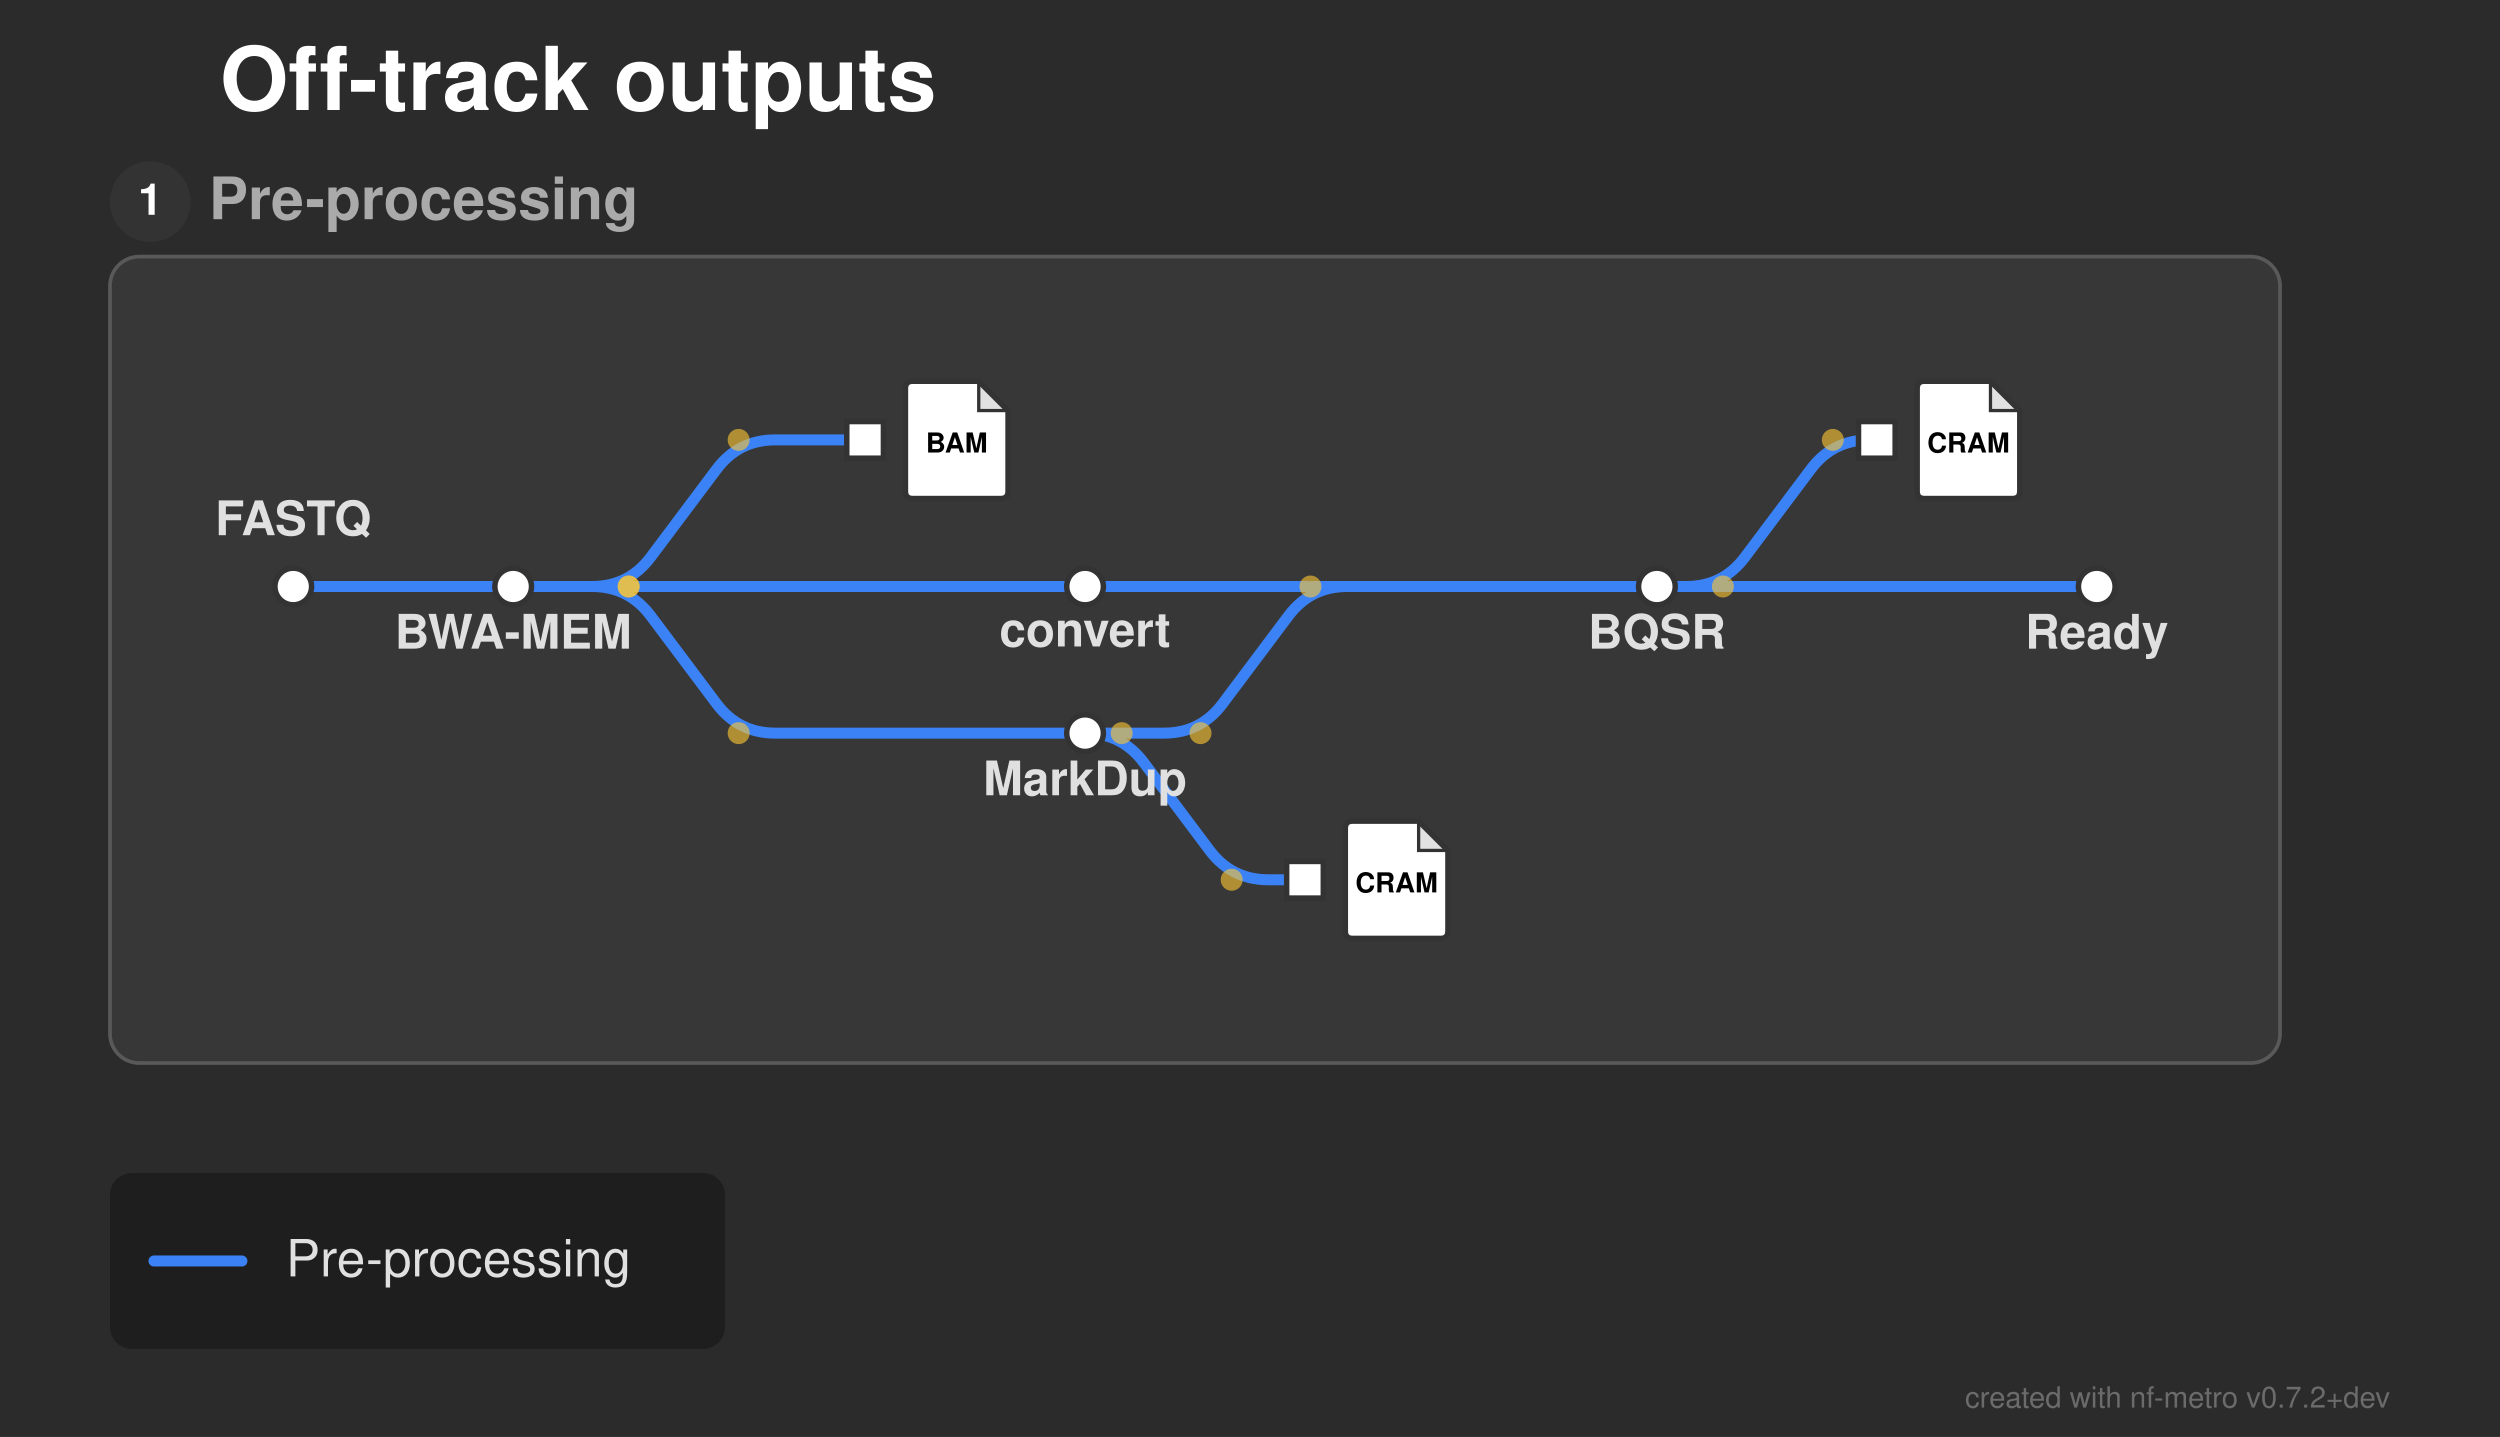
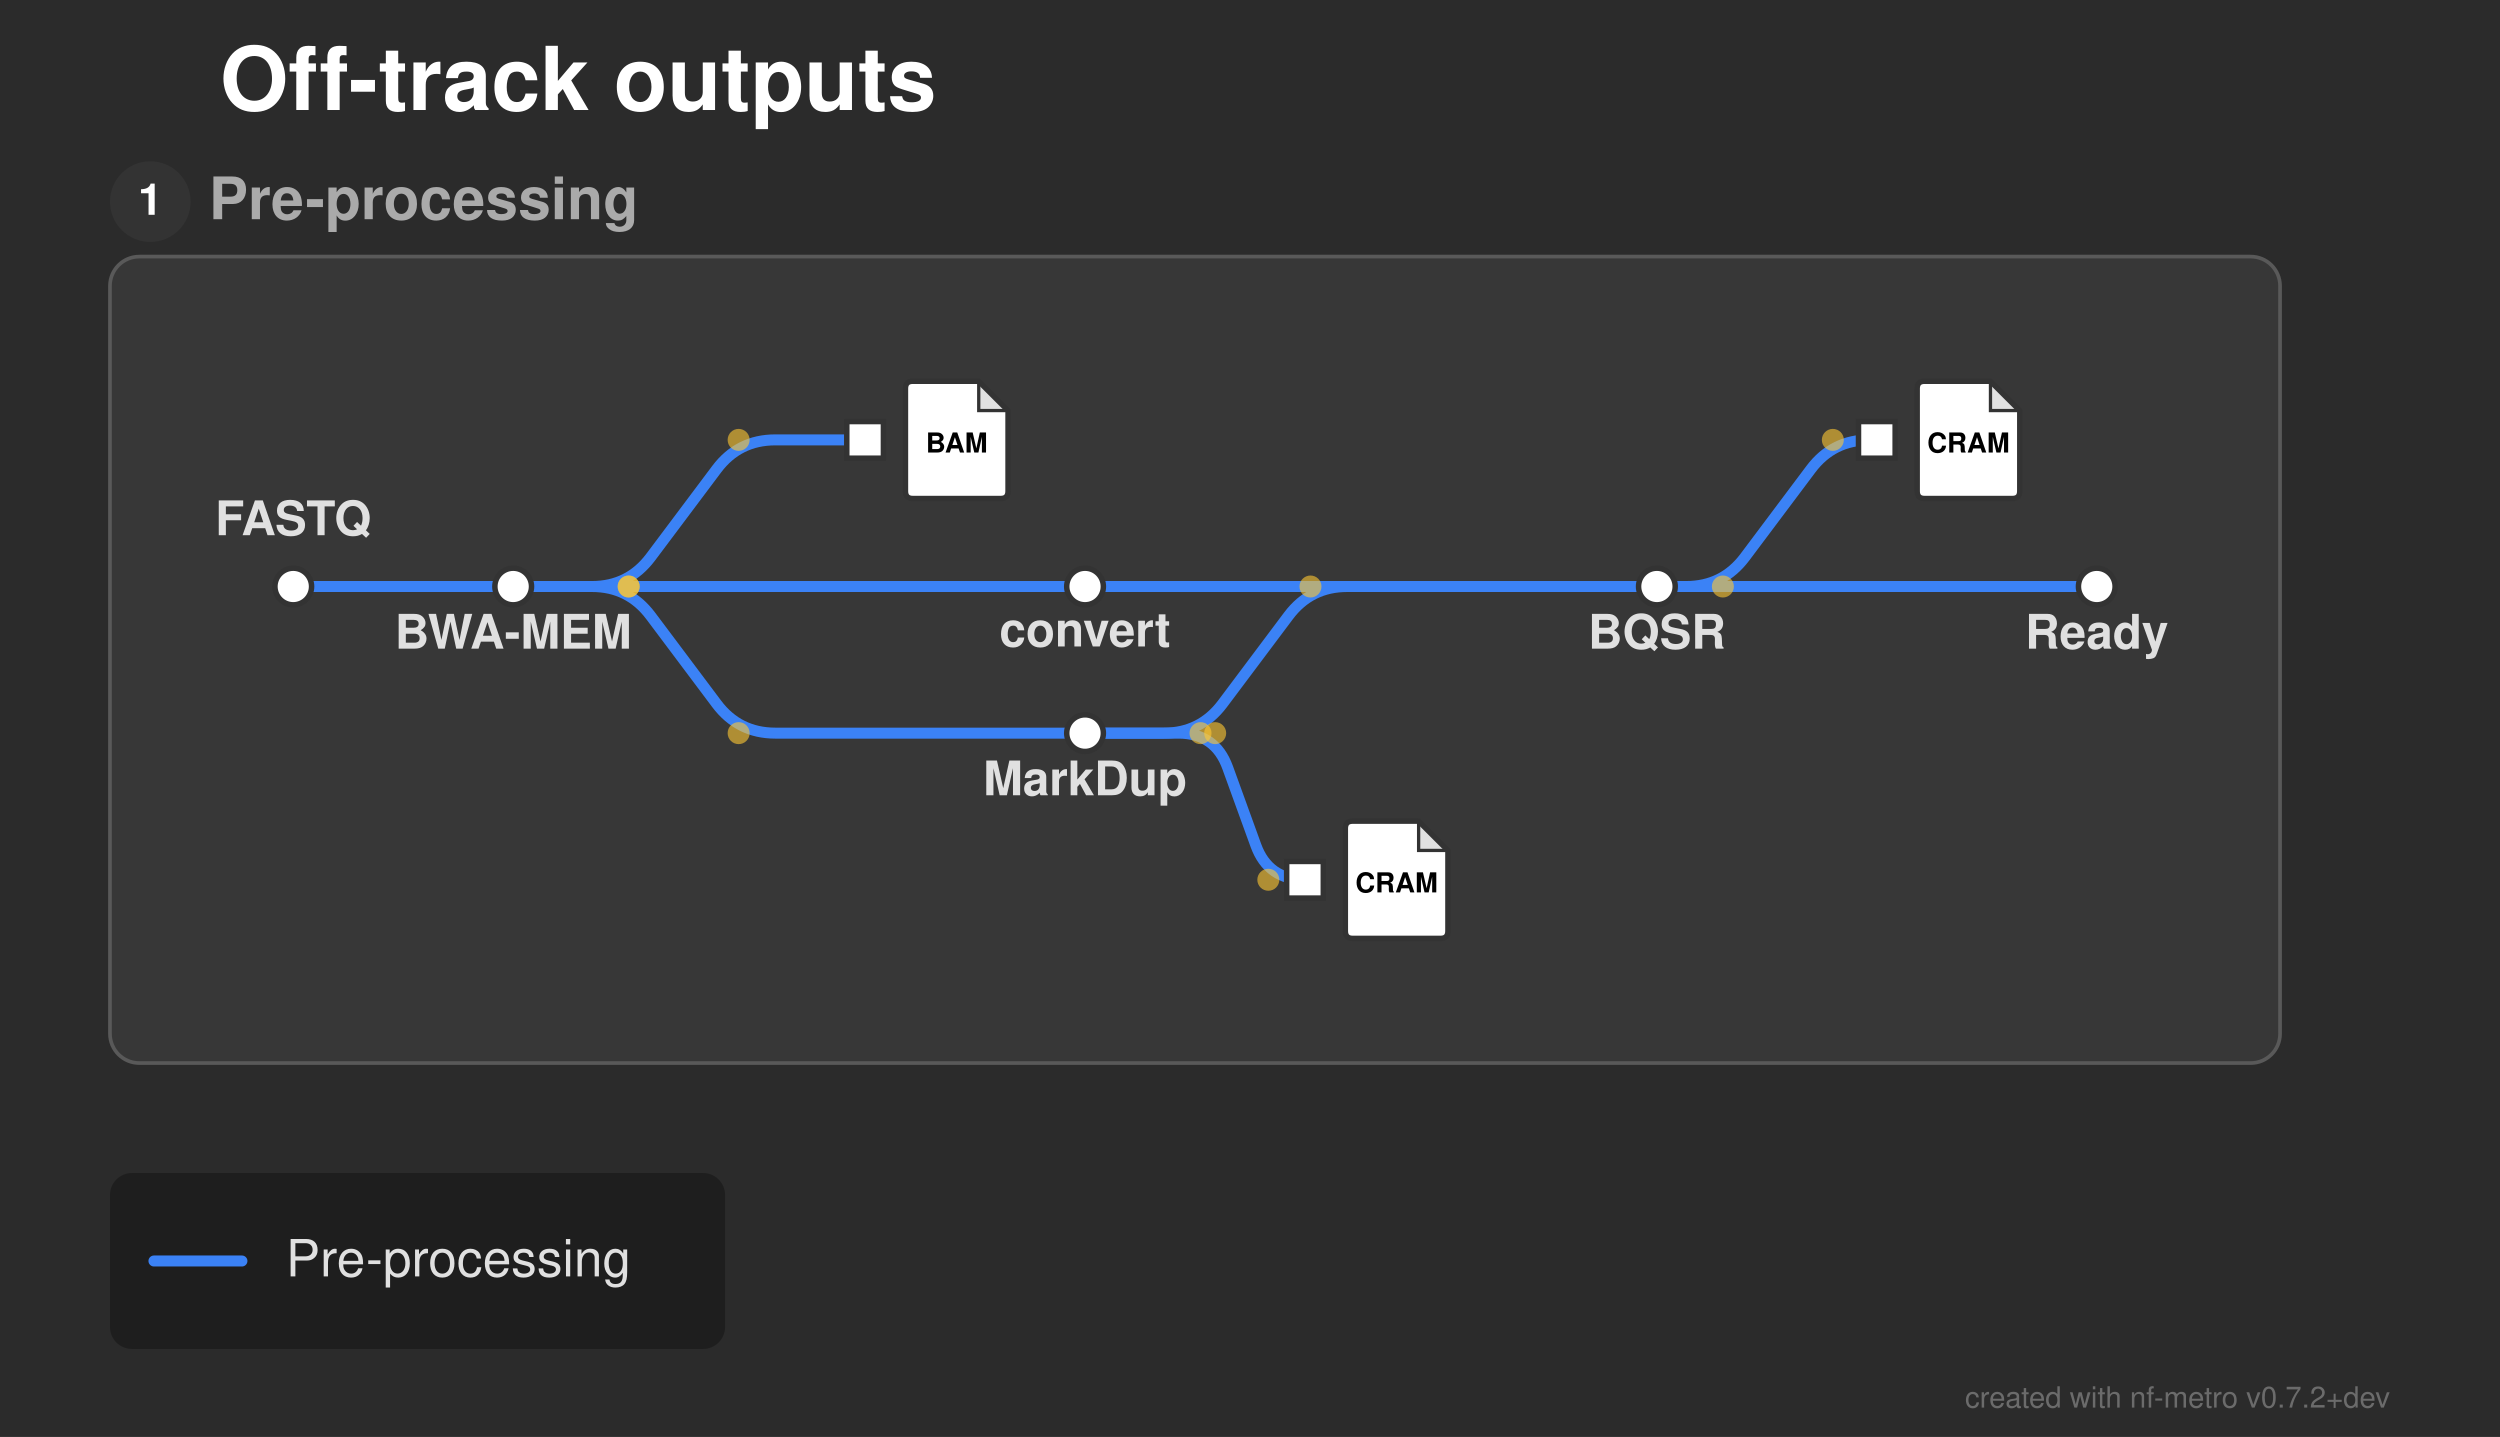
<svg xmlns="http://www.w3.org/2000/svg" width="682" height="392" viewBox="0 0 682 392">
  <defs>
</defs>
  <rect x="0" y="0" width="682" height="392" fill="#2b2b2b" />
  <text x="60.0" y="30.0" font-size="24.0" fill="#ffffff" font-family="'Helvetica Neue', Helvetica, Arial, sans-serif" font-weight="bold" class="nf-metro-title">Off-track outputs</text>
  <rect x="30.0" y="70.0" width="592.0" height="220.0" rx="8" ry="8" fill="#373737" stroke="#595959" stroke-width="1.0" class="nf-metro-section-box" data-section-id="preprocess" data-section-lines="main" />
  <circle cx="41.0" cy="55.0" r="11" fill="#333333" class="nf-metro-section-num-circle" data-section-id="preprocess" />
  <text x="41.0" y="55.0" font-size="12" fill="#ffffff" font-family="'Helvetica Neue', Helvetica, Arial, sans-serif" font-weight="bold" text-anchor="middle" dy="0.3em" data-section-id="preprocess">1</text>
  <text x="57.0" y="55.0" font-size="16.0" fill="#aaaaaa" font-family="'Helvetica Neue', Helvetica, Arial, sans-serif" font-weight="bold" dy="0.3em" class="nf-metro-section-label" data-section-id="preprocess">Pre-processing</text>
  <path d="M80.0,160.0 L140.0,160.0" stroke="#3b82f6" stroke-width="3.0" stroke-linecap="round" class="metro-line-main" data-line-id="main" />
  <path d="M140.0,160.0 L296.0,160.0" stroke="#3b82f6" stroke-width="3.0" stroke-linecap="round" class="metro-line-main" data-line-id="main" />
  <path d="M140.0,160.0 L161.5,160.0 Q171.5,160.0,177.5,168.0 L195.5,192.0 Q201.5,200.0,211.5,200.0 L296.0,200.0" stroke="#3b82f6" stroke-width="3.0" fill="none" stroke-linecap="round" stroke-linejoin="round" class="metro-line-main" data-line-id="main" />
  <path d="M296.0,160.0 L452.0,160.0" stroke="#3b82f6" stroke-width="3.0" stroke-linecap="round" class="metro-line-main" data-line-id="main" />
  <path d="M296.0,200.0 L317.5,200.0 Q327.5,200.0,333.5,192.0 L351.5,168.0 Q357.5,160.0,367.5,160.0 L452.0,160.0" stroke="#3b82f6" stroke-width="3.0" fill="none" stroke-linecap="round" stroke-linejoin="round" class="metro-line-main" data-line-id="main" />
  <path d="M452.0,160.0 L572.0,160.0" stroke="#3b82f6" stroke-width="3.0" stroke-linecap="round" class="metro-line-main" data-line-id="main" />
  <path d="M140.0,160.0 L161.5,160.0 Q171.5,160.0,177.5,152.0 L195.5,128.0 Q201.5,120.0,211.5,120.0 L236.0,120.0" stroke="#3b82f6" stroke-width="3.0" fill="none" stroke-linecap="round" stroke-linejoin="round" class="metro-line-main" data-line-id="main" />
-   <path d="M296.0,200.0 L296.0,200.0 Q306.0,200.0,312.0,208.0 L330.0,232.0 Q336.0,240.0,346.0,240.0 L356.0,240.0" stroke="#3b82f6" stroke-width="3.0" fill="none" stroke-linecap="round" stroke-linejoin="round" class="metro-line-main" data-line-id="main" />
+   <path d="M296.0,200.0 L321.5,200.0 Q331.5,200.0,334.908,209.401 L342.592,230.599 Q346.0,240.0,356.0,240.0 L356.0,240.0" stroke="#3b82f6" stroke-width="3.0" fill="none" stroke-linecap="round" stroke-linejoin="round" class="metro-line-main" data-line-id="main" />
  <path d="M452.0,160.0 L460.0,160.0 Q470.0,160.0,476.0,152.0 L494.0,128.0 Q500.0,120.0,510.0,120.0 L512.0,120.0" stroke="#3b82f6" stroke-width="3.0" fill="none" stroke-linecap="round" stroke-linejoin="round" class="metro-line-main" data-line-id="main" />
  <rect x="75.0" y="155.0" width="10.0" height="10.0" rx="5.0" ry="5.0" fill="#ffffff" stroke="#333333" stroke-width="1.5" class="nf-metro-station" data-station-id="fastq" data-station-lines="main" data-station-label="FASTQ" data-section-id="preprocess" data-section-name="Pre-processing" />
  <rect x="135.0" y="155.0" width="10.0" height="10.0" rx="5.0" ry="5.0" fill="#ffffff" stroke="#333333" stroke-width="1.5" class="nf-metro-station" data-station-id="bwa" data-station-lines="main" data-station-label="BWA-MEM" data-section-id="preprocess" data-section-name="Pre-processing" />
  <rect x="291.0" y="155.0" width="10.0" height="10.0" rx="5.0" ry="5.0" fill="#ffffff" stroke="#333333" stroke-width="1.5" class="nf-metro-station" data-station-id="convert" data-station-lines="main" data-station-label="convert" data-section-id="preprocess" data-section-name="Pre-processing" />
  <rect x="291.0" y="195.0" width="10.0" height="10.0" rx="5.0" ry="5.0" fill="#ffffff" stroke="#333333" stroke-width="1.5" class="nf-metro-station" data-station-id="markdup" data-station-lines="main" data-station-label="MarkDup" data-section-id="preprocess" data-section-name="Pre-processing" />
  <rect x="447.0" y="155.0" width="10.0" height="10.0" rx="5.0" ry="5.0" fill="#ffffff" stroke="#333333" stroke-width="1.5" class="nf-metro-station" data-station-id="bqsr" data-station-lines="main" data-station-label="BQSR" data-section-id="preprocess" data-section-name="Pre-processing" />
  <rect x="567.0" y="155.0" width="10.0" height="10.0" rx="5.0" ry="5.0" fill="#ffffff" stroke="#333333" stroke-width="1.5" class="nf-metro-station" data-station-id="ready" data-station-lines="main" data-station-label="Ready" data-section-id="preprocess" data-section-name="Pre-processing" />
  <rect x="231.0" y="115.0" width="10.0" height="10.0" fill="#ffffff" stroke="#333333" stroke-width="1.5" class="nf-metro-station" data-station-id="bam_mapped" data-station-lines="main" data-station-label="bam_mapped" data-section-id="preprocess" data-section-name="Pre-processing" />
  <g data-station-id="bam_mapped">
    <path d="M249.0,104.0 L267.0,104.0 L275.0,112.0 L275.0,134.0 Q275.0,136.0,273.0,136.0 L249.0,136.0 Q247.0,136.0,247.0,134.0 L247.0,106.0 Q247.0,104.0,249.0,104.0 Z" fill="#ffffff" stroke="#333333" stroke-width="1.5" stroke-linejoin="round" />
    <path d="M267.0,104.0 L267.0,112.0 L275.0,112.0 Z" fill="#333333" opacity="0.15" stroke="none" />
    <path d="M267.0,104.0 L267.0,112.0 L275.0,112.0" fill="none" stroke="#333333" stroke-width="0.9" />
    <text x="261.0" y="121.2" font-size="7.5" fill="#000000" font-family="'Helvetica Neue', Helvetica, Arial, sans-serif" font-weight="bold" text-anchor="middle" dy="0.3em">BAM</text>
  </g>
  <rect x="351.0" y="235.0" width="10.0" height="10.0" fill="#ffffff" stroke="#333333" stroke-width="1.5" class="nf-metro-station" data-station-id="dedup_cram" data-station-lines="main" data-station-label="dedup_cram" data-section-id="preprocess" data-section-name="Pre-processing" />
  <g data-station-id="dedup_cram">
    <path d="M369.0,224.0 L387.0,224.0 L395.0,232.0 L395.0,254.0 Q395.0,256.0,393.0,256.0 L369.0,256.0 Q367.0,256.0,367.0,254.0 L367.0,226.0 Q367.0,224.0,369.0,224.0 Z" fill="#ffffff" stroke="#333333" stroke-width="1.5" stroke-linejoin="round" />
    <path d="M387.0,224.0 L387.0,232.0 L395.0,232.0 Z" fill="#333333" opacity="0.15" stroke="none" />
    <path d="M387.0,224.0 L387.0,232.0 L395.0,232.0" fill="none" stroke="#333333" stroke-width="0.9" />
    <text x="381.0" y="241.2" font-size="7.5" fill="#000000" font-family="'Helvetica Neue', Helvetica, Arial, sans-serif" font-weight="bold" text-anchor="middle" dy="0.3em">CRAM</text>
  </g>
  <rect x="507.0" y="115.0" width="10.0" height="10.0" fill="#ffffff" stroke="#333333" stroke-width="1.5" class="nf-metro-station" data-station-id="recal_cram" data-station-lines="main" data-station-label="recal_cram" data-section-id="preprocess" data-section-name="Pre-processing" />
  <g data-station-id="recal_cram">
    <path d="M525.0,104.0 L543.0,104.0 L551.0,112.0 L551.0,134.0 Q551.0,136.0,549.0,136.0 L525.0,136.0 Q523.0,136.0,523.0,134.0 L523.0,106.0 Q523.0,104.0,525.0,104.0 Z" fill="#ffffff" stroke="#333333" stroke-width="1.5" stroke-linejoin="round" />
    <path d="M543.0,104.0 L543.0,112.0 L551.0,112.0 Z" fill="#333333" opacity="0.15" stroke="none" />
    <path d="M543.0,104.0 L543.0,112.0 L551.0,112.0" fill="none" stroke="#333333" stroke-width="0.9" />
    <text x="537.0" y="121.2" font-size="7.5" fill="#000000" font-family="'Helvetica Neue', Helvetica, Arial, sans-serif" font-weight="bold" text-anchor="middle" dy="0.3em">CRAM</text>
  </g>
  <text x="80.0" y="146.0" font-size="13.0" fill="#e0e0e0" font-family="'Helvetica Neue', Helvetica, Arial, sans-serif" font-weight="bold" text-anchor="middle" dominant-baseline="auto" data-station-id="fastq" class="nf-metro-station-label">FASTQ</text>
  <text x="140.0" y="171.0" font-size="13.0" fill="#e0e0e0" font-family="'Helvetica Neue', Helvetica, Arial, sans-serif" font-weight="bold" text-anchor="middle" dominant-baseline="hanging" data-station-id="bwa" class="nf-metro-station-label">BWA-MEM</text>
  <text x="296.0" y="170.4" font-size="13.0" fill="#e0e0e0" font-family="'Helvetica Neue', Helvetica, Arial, sans-serif" font-weight="bold" text-anchor="middle" dominant-baseline="hanging" data-station-id="convert" class="nf-metro-station-label">convert</text>
  <text x="296.0" y="211.0" font-size="13.0" fill="#e0e0e0" font-family="'Helvetica Neue', Helvetica, Arial, sans-serif" font-weight="bold" text-anchor="middle" dominant-baseline="hanging" data-station-id="markdup" class="nf-metro-station-label">MarkDup</text>
  <text x="452.0" y="171.0" font-size="13.0" fill="#e0e0e0" font-family="'Helvetica Neue', Helvetica, Arial, sans-serif" font-weight="bold" text-anchor="middle" dominant-baseline="hanging" data-station-id="bqsr" class="nf-metro-station-label">BQSR</text>
  <text x="572.0" y="171.0" font-size="13.0" fill="#e0e0e0" font-family="'Helvetica Neue', Helvetica, Arial, sans-serif" font-weight="bold" text-anchor="middle" dominant-baseline="hanging" data-station-id="ready" class="nf-metro-station-label">Ready</text>
  <circle cx="171.5" cy="160.0" r="3.0" fill="rgba(255, 200, 50, 0.6)" />
  <circle cx="201.5" cy="200.0" r="3.0" fill="rgba(255, 200, 50, 0.6)" />
  <circle cx="327.5" cy="200.0" r="3.0" fill="rgba(255, 200, 50, 0.6)" />
  <circle cx="357.5" cy="160.0" r="3.0" fill="rgba(255, 200, 50, 0.6)" />
  <circle cx="171.5" cy="160.0" r="3.0" fill="rgba(255, 200, 50, 0.6)" />
  <circle cx="201.5" cy="120.0" r="3.0" fill="rgba(255, 200, 50, 0.6)" />
-   <circle cx="306.0" cy="200.0" r="3.0" fill="rgba(255, 200, 50, 0.6)" />
-   <circle cx="336.0" cy="240.0" r="3.0" fill="rgba(255, 200, 50, 0.6)" />
+   <circle cx="331.5" cy="200.0" r="3.0" fill="rgba(255, 200, 50, 0.6)" />
+   <circle cx="346.0" cy="240.0" r="3.0" fill="rgba(255, 200, 50, 0.6)" />
  <circle cx="470.0" cy="160.0" r="3.0" fill="rgba(255, 200, 50, 0.6)" />
  <circle cx="500.0" cy="120.0" r="3.0" fill="rgba(255, 200, 50, 0.6)" />
  <rect x="30.0" y="320.0" width="167.8" height="48.0" rx="6" ry="6" fill="rgba(0, 0, 0, 0.3)" />
  <path d="M42.0,344.0 L66.0,344.0" stroke="#3b82f6" stroke-width="3.0" stroke-linecap="round" />
  <text x="78.0" y="344.0" font-size="14.0" fill="#e0e0e0" font-family="'Helvetica Neue', Helvetica, Arial, sans-serif" dy="0.3em">Pre-processing</text>
  <text x="652.0" y="384.0" font-size="8" fill="rgba(150, 150, 150, 0.6)" font-family="'Helvetica Neue', Helvetica, Arial, sans-serif" text-anchor="end">created with nf-metro v0.7.2+dev</text>
</svg>
